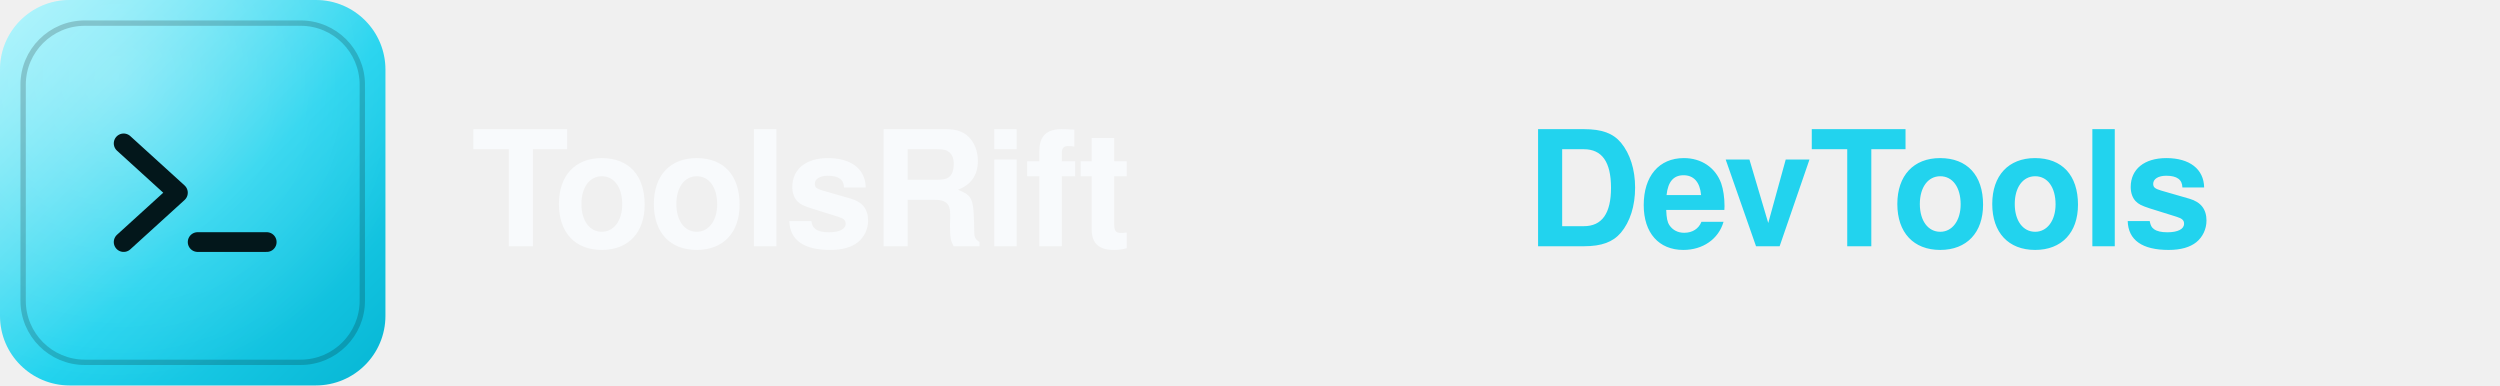
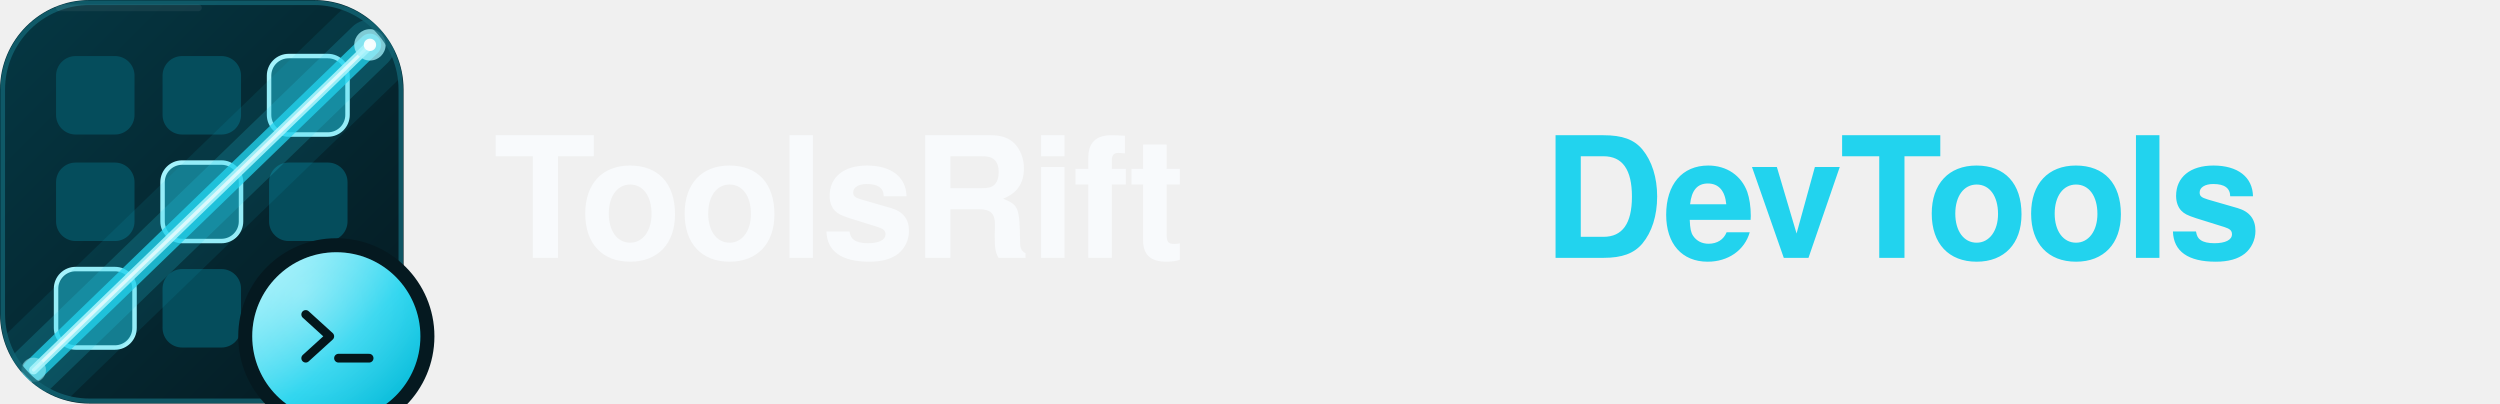
- <svg xmlns="http://www.w3.org/2000/svg" viewBox="0 0 467 72" width="467" height="72" role="img" aria-label="ToolsRift DevTools">
+ <svg xmlns="http://www.w3.org/2000/svg" viewBox="0 0 446 72" width="446" height="72" role="img" aria-label="ToolsRift DevTools">
  <g>
    <defs>
-       <linearGradient id="l-g" x1="0" y1="0" x2="1" y2="1">
+       <linearGradient id="l-bg" x1="0" y1="0" x2="1" y2="1">
+         <stop offset="0" stop-color="#053844" />
+         <stop offset="1" stop-color="#051920" />
+       </linearGradient>
+       <linearGradient id="l-cg" x1="0" y1="0" x2="1" y2="1">
        <stop offset="0" stop-color="#A5F3FC" />
        <stop offset="0.55" stop-color="#22D3EE" />
        <stop offset="1" stop-color="#06B6D4" />
      </linearGradient>
-       <radialGradient id="l-hl" cx="0.3" cy="0.2" r="0.8">
-         <stop offset="0" stop-color="#fff" stop-opacity="0.28" />
+       <radialGradient id="l-hl" cx="0.3" cy="0.25" r="0.8">
+         <stop offset="0" stop-color="#fff" stop-opacity="0.3" />
        <stop offset="1" stop-color="#fff" stop-opacity="0" />
      </radialGradient>
      <clipPath id="l-c">
-         <rect width="72" height="72" rx="13.0" />
+         <rect width="72.00" height="72.00" rx="16.00" />
      </clipPath>
    </defs>
+     <rect width="72.00" height="72.00" rx="16.00" fill="url(#l-bg)" />
    <g clip-path="url(#l-c)">
-       <rect width="72" height="72" fill="url(#l-g)" />
-       <rect width="72" height="72" fill="url(#l-hl)" />
-       <rect x="4.32" y="4.32" width="63.36" height="63.36" rx="11.52" fill="none" stroke="#000000" stroke-opacity="0.18" stroke-width="1" />
+       <rect x="10.00" y="10.00" width="14.00" height="14.00" rx="3.50" fill="#054d5c" />
+       <rect x="29.00" y="10.00" width="14.00" height="14.00" rx="3.50" fill="#054d5c" />
+       <rect x="48.00" y="10.00" width="14.00" height="14.00" rx="3.50" fill="#054d5c" />
+       <rect x="10.00" y="29.00" width="14.00" height="14.00" rx="3.50" fill="#054d5c" />
+       <rect x="29.00" y="29.00" width="14.00" height="14.00" rx="3.50" fill="#054d5c" />
+       <rect x="48.00" y="29.00" width="14.00" height="14.00" rx="3.50" fill="#054d5c" />
+       <rect x="10.00" y="48.00" width="14.00" height="14.00" rx="3.50" fill="#054d5c" />
+       <rect x="29.00" y="48.00" width="14.00" height="14.00" rx="3.50" fill="#054d5c" />
+       <rect x="48.00" y="48.00" width="14.00" height="14.00" rx="3.50" fill="#054d5c" />
+       <rect x="48.00" y="10.00" width="14.00" height="14.00" rx="3.50" fill="#157788" stroke="#A5F3FC" stroke-width="0.80" />
+       <rect x="29.00" y="29.00" width="14.00" height="14.00" rx="3.50" fill="#157788" stroke="#A5F3FC" stroke-width="0.80" />
+       <rect x="10.00" y="48.00" width="14.00" height="14.00" rx="3.50" fill="#157788" stroke="#A5F3FC" stroke-width="0.80" />
+       <g class="tr-rift">
+         <line x1="66.00" y1="8.00" x2="6.00" y2="66.00" stroke="#06B6D4" stroke-width="16.00" stroke-linecap="round" opacity="0.1" />
+         <line x1="66.00" y1="8.00" x2="6.00" y2="66.00" stroke="#22D3EE" stroke-width="9.00" stroke-linecap="round" opacity="0.18" />
+         <line x1="66.00" y1="8.00" x2="6.00" y2="66.00" stroke="#22D3EE" stroke-width="4.00" stroke-linecap="round" opacity="0.75" />
+         <line x1="66.00" y1="8.00" x2="6.00" y2="66.00" stroke="#A5F3FC" stroke-width="1.60" stroke-linecap="round" opacity="0.9" />
+         <line x1="66.00" y1="8.00" x2="6.00" y2="66.00" stroke="#FFFFFF" stroke-width="0.60" stroke-linecap="round" opacity="0.65" />
+       </g>
+       <circle cx="66.00" cy="8.00" r="2.80" fill="#A5F3FC" opacity="0.75" />
+       <circle cx="66.00" cy="8.00" r="1.10" fill="#fff" opacity="0.9" />
+       <circle cx="6.00" cy="66.00" r="2.20" fill="#A5F3FC" opacity="0.5" />
    </g>
-     <g transform="translate(12.96 12.96) scale(0.4608)" color="#03171B">
+     <rect x="0.50" y="0.50" width="71.00" height="71.00" rx="15.50" fill="none" stroke="#126372" stroke-width="0.80" opacity="0.8" />
+     <rect x="10.00" y="0.80" width="26.00" height="1.20" rx="0.60" fill="#fff" opacity="0.06" />
+     <circle cx="60.00" cy="60.00" r="17.50" fill="#051920" />
+     <circle cx="60.00" cy="60.00" r="15.00" fill="url(#l-cg)" />
+     <circle cx="60.00" cy="60.00" r="15.00" fill="url(#l-hl)" />
+     <g transform="translate(50.25 50.25) scale(0.195)" color="#03171B">
      <path d="M22 30l22 20-22 20" fill="none" stroke="currentColor" stroke-width="8" stroke-linecap="round" stroke-linejoin="round" />
      <path d="M52 70h28" fill="none" stroke="currentColor" stroke-width="8" stroke-linecap="round" stroke-linejoin="round" />
    </g>
  </g>
  <text x="88" y="46" font-family="Sora, 'Segoe UI', system-ui, -apple-system, Helvetica, Arial, sans-serif" font-weight="800" font-size="30" letter-spacing="-0.6" fill="#F8FAFC">ToolsRift</text>
-   <text x="285" y="46" font-family="Sora, 'Segoe UI', system-ui, -apple-system, Helvetica, Arial, sans-serif" font-weight="800" font-size="30" letter-spacing="-0.6" fill="#22D3EE">DevTools</text>
+   <text x="275.2" y="46" font-family="Sora, 'Segoe UI', system-ui, -apple-system, Helvetica, Arial, sans-serif" font-weight="800" font-size="30" letter-spacing="-0.6" fill="#22D3EE">DevTools</text>
</svg>
